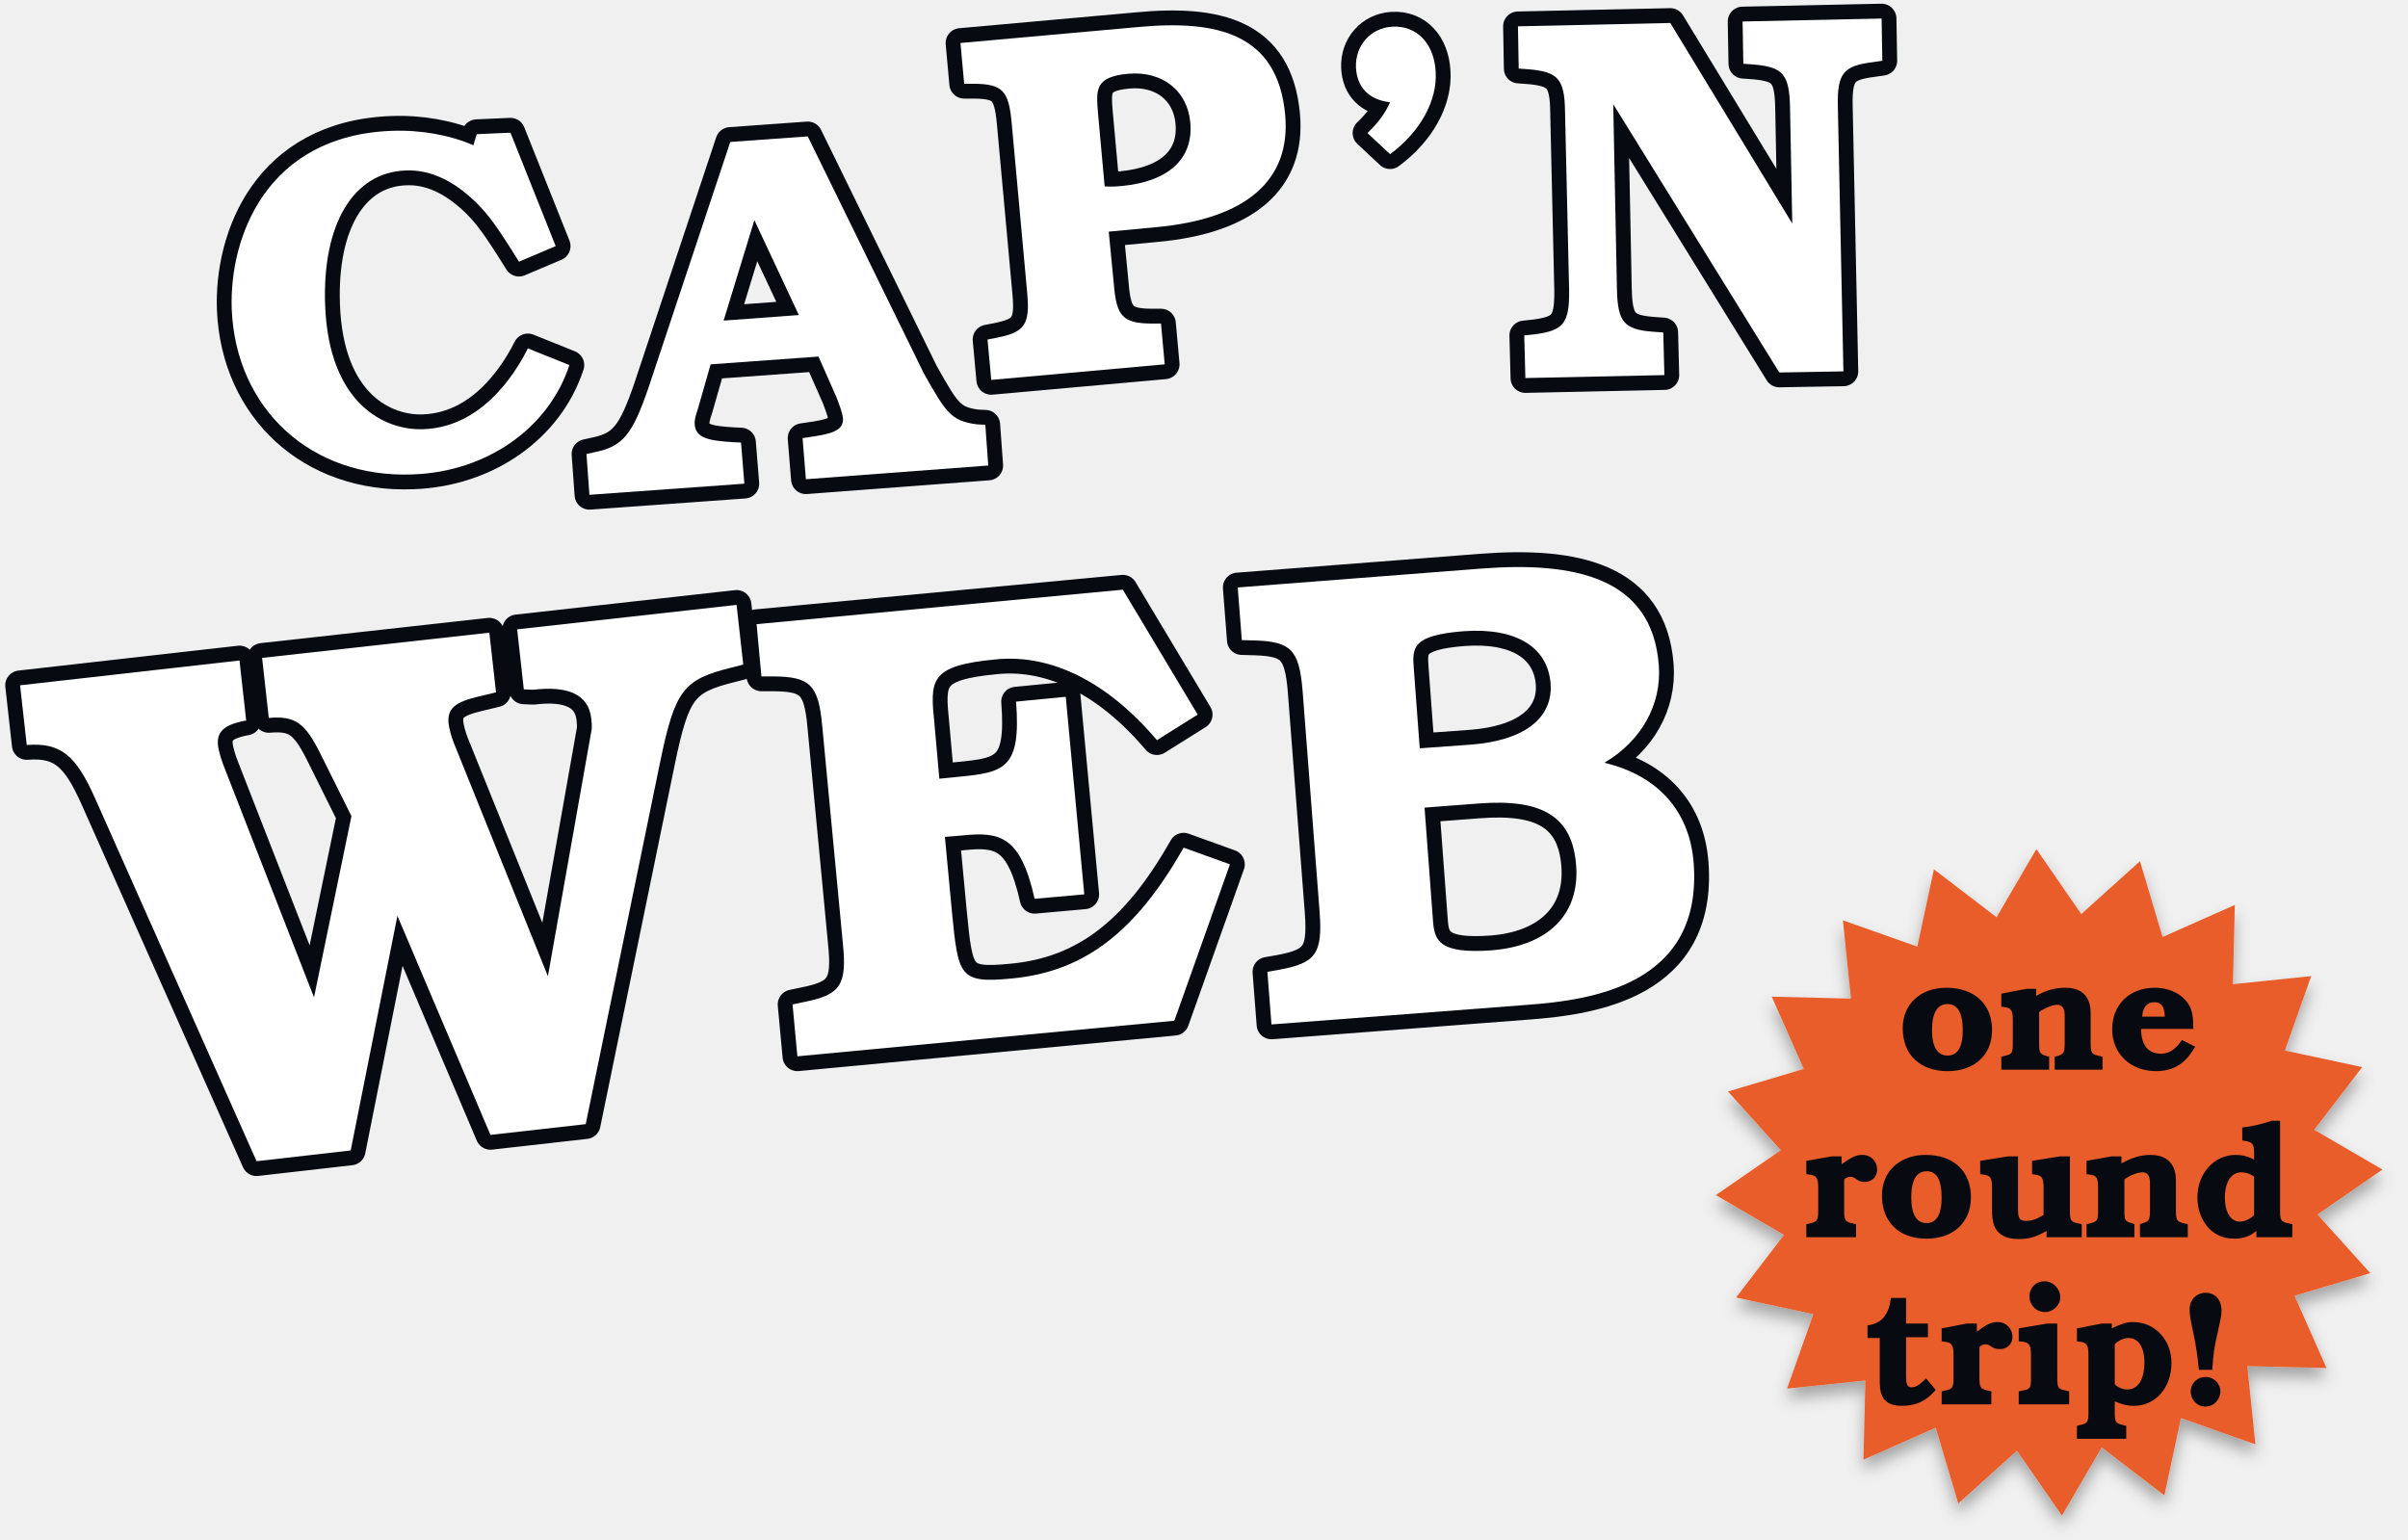
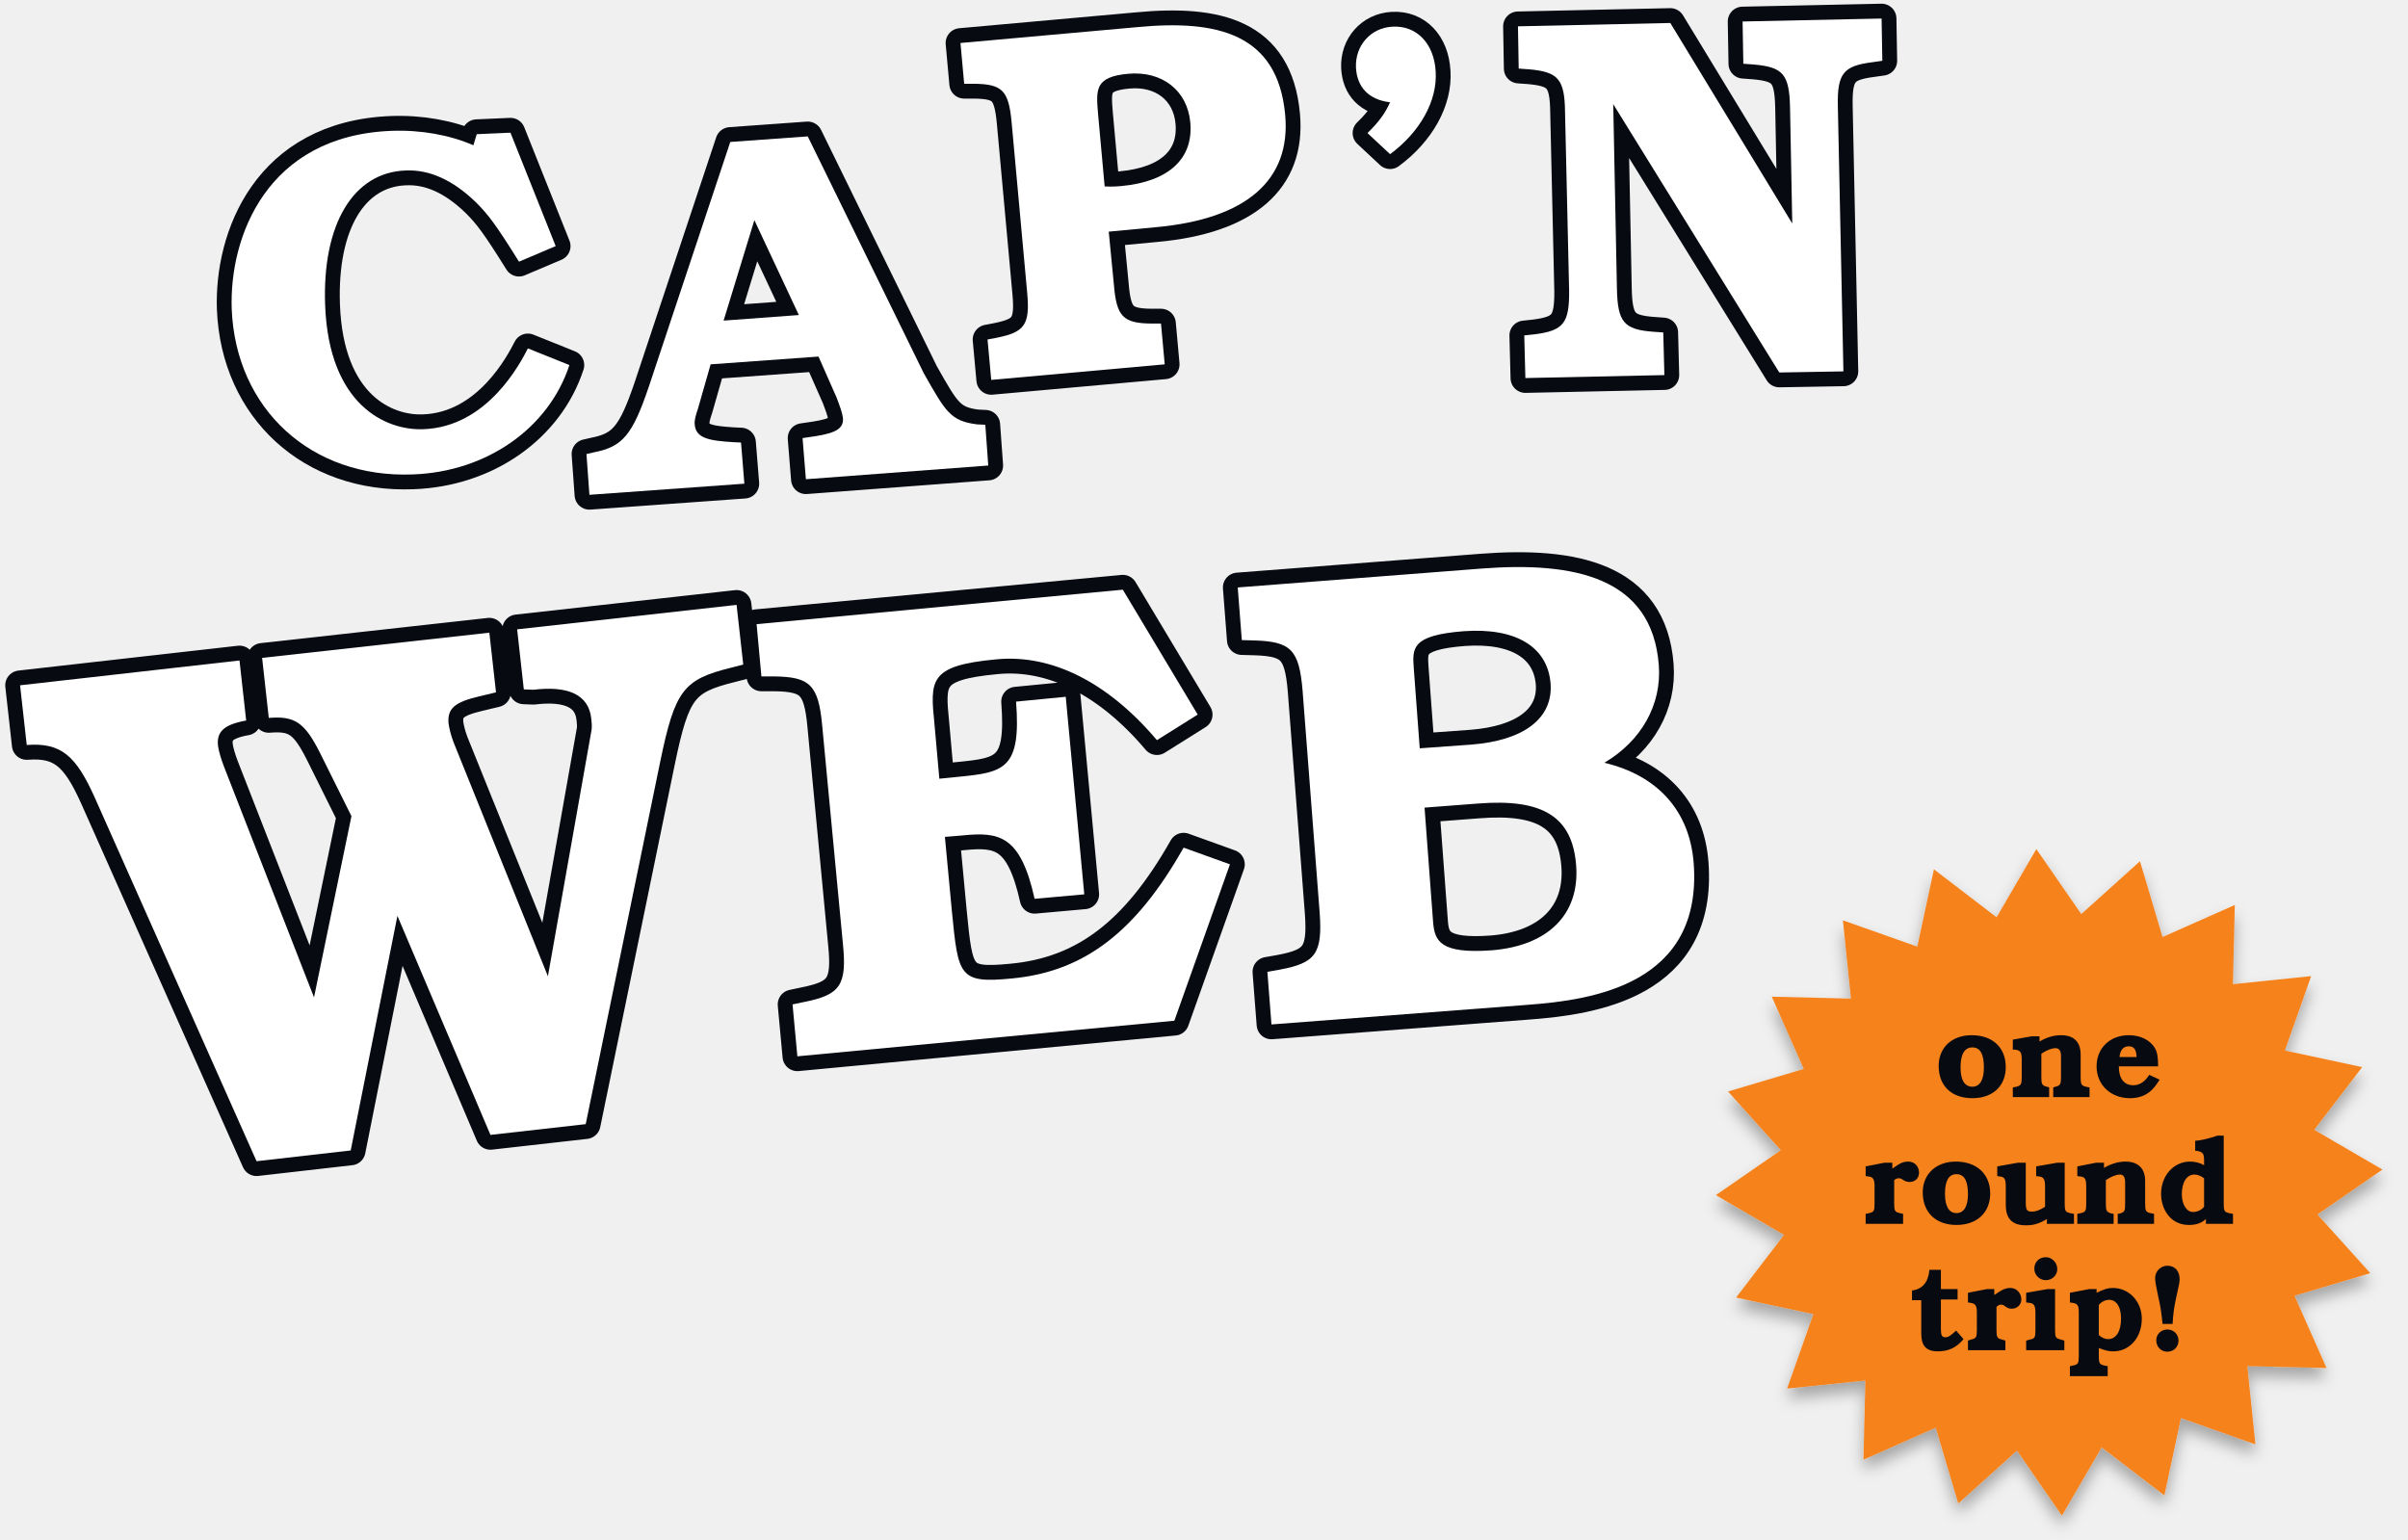
<svg xmlns="http://www.w3.org/2000/svg" viewBox="-243.5 -289.4 648.8 415.4" width="649" height="415" role="img" aria-label="Cap'n Web">
  <defs>
    <filter id="sealshadow" x="-15%" y="-15%" width="140%" height="140%">
      <feDropShadow dx="0" dy="2.7" stdDeviation="2.1" flood-color="#000" flood-opacity="0.32" />
    </filter>
  </defs>
  <g fill="#fff" stroke="#070a11" stroke-width="8" stroke-linejoin="round" paint-order="stroke fill">
    <path d="M-90.3-190.9L-101.5-195.4C-103.4-191.7-112.3-174.2-129.7-173.6C-139.8-173.2-155.2-180.1-156.2-207.1C-157-228.9-148.6-242.9-134.5-243.4C-128-243.7-121.7-240.8-115.5-234.8C-112.2-231.5-110.2-228.9-103.9-218.8L-94-223L-106.2-253.6L-115.3-253.2L-116.2-250.2C-122.6-253-130.5-254.4-138.3-254.1C-172-252.8-182.1-225.4-181.4-206C-180.3-179-159.9-160.3-132.5-161.4C-112.7-162.1-95.9-173.8-90.3-190.9Z" />
    <path d="M22.7-163.8L21.9-174.8L19.7-174.9C12.5-175.8 11.2-178.3 5.3-188.7L-26-252.6L-46.9-251.1L-68.9-185C-73.3-172-76-168.9-83.5-167.4L-85.7-166.9L-84.9-155.9L-43.1-158.9L-44-170L-46.1-170.1C-52.5-170.5-56.3-171.1-56.5-175C-56.6-176.1-56.2-177.4-55.6-179.2L-52.2-191.1L-23.1-193.2L-18.2-182.1C-17.3-179.7-16.7-178.1-16.5-176.6C-16.3-173.9-18.2-172.6-24-171.7L-27.4-171.2L-26.5-160.1ZM-28.4-204.4L-48.7-202.9L-40.4-230Z" />
    <path d="M102.8-258.4C100.8-280.4 84.4-284.1 63.1-282.1L15.2-277.8L16.2-266.8L18.9-266.8C26.5-266.7 28.2-265 29-256.4L33.2-210.4C34-201.8 32.5-199.8 25.1-198.3L22.5-197.8L23.5-186.9L70.3-191.1L69.3-202.1L66.6-202.1C59.1-202.2 57.3-204 56.6-212.5L55.2-226.9L67.9-228.1C92.3-230.3 104.4-240.8 102.8-258.4ZM77.2-256.4C78.1-246.6 71.4-240.4 58.6-239.2C57.4-239.1 56.3-239 54.1-239.1L52.3-258.9C51.8-265.2 51.4-268.7 60.5-269.5C69.6-270.3 76.4-265 77.2-256.4Z" />
    <path d="M143.4-270.1C143-277.6 138.3-282.6 131.7-282.2C125.9-281.9 121.6-277.1 121.9-271.1C122.2-265.9 125.3-262.5 131.1-261.8C129.8-258.9 128.1-256.5 125-253.5L131.1-247.8C139.2-253.8 143.9-262.2 143.4-270.1Z" />
    <path d="M263.9-273L263.7-284.4L226.2-283.6L226.4-272.2L229.2-272C237.1-271.3 238.8-269.4 239-260.4L239.6-229.1L206.7-283.2L165.6-282.3L165.8-270.9L168.6-270.7C176.4-270 178.2-268.1 178.3-259.2L179.4-211.1C179.5-202.2 177.9-200.2 170.1-199.2L167.3-198.9L167.6-187.4L205.1-188.2L204.8-199.7L202-199.9C194.2-200.5 192.5-202.5 192.3-211.4L191.3-261.3L236.1-188.9L253.4-189.2L251.9-260.7C251.7-269.6 253.4-271.6 261.1-272.6Z" />
    <path d="M-43.4-110.1L-45.2-126.2L-104.4-119.6L-102.6-103.4L-100-103.3C-91-104.4-85.1-102.2-84.4-95.5C-84.3-94.6-84.2-93.6-84.3-92.6L-96.1-26L-121.5-89C-122.3-91.1-122.7-92.8-122.9-94.2C-123.3-98.3-121.1-100-114.7-101.5L-110.1-102.6L-111.9-118.7L-173.2-111.9L-171.4-95.7C-164.3-96.3-161.7-94.4-157.6-86.3L-149.1-69.2L-159.2-20.3L-183.5-82.6C-184.3-84.7-184.9-86.7-185.1-88.2C-185.5-91.8-183.7-93.9-177.5-95L-179.3-111.2L-238.5-104.5L-236.7-88.4C-227.4-89.1-223.4-85.5-218.3-74.1L-174.7 23.9L-149.3 21L-136.7-42.3L-111.6 16.8L-85.9 13.9L-65.8-83.9C-61.8-103.3-59.5-106.1-46.5-109.3Z" />
    <path d="M87.9-56.2L75.4-60.7C62.5-37.9 48.5-27.2 29-25.4C14.8-24 14.6-26.1 12.9-43.4L11-63.6L15.8-64C25.7-65 31.4-64 35.2-46.9L48.6-48.1L43.6-101.4L30.2-100.1C31.6-81.9 27-81 14.5-79.8L9.5-79.3L8.2-93.9C7-105.9 6.6-109.8 24.8-111.5C39.9-113 55.1-105.2 68.2-89.7L79.2-96.6L59-130.3L-39.8-121L-38.5-106.9L-35.1-106.9C-25.4-106.8-23.1-104.6-22.1-93.6L-16.5-34.6C-15.4-23.6-17.3-21-26.8-19.1L-30.1-18.4L-28.8-4.4L72.9-14Z" />
    <path d="M213-56.6C211.9-70.6 203.3-80.2 188.9-83.6C198.9-89.5 204.4-99.3 203.6-109.9C201.8-133.8 180.6-137.9 155.8-136L90-130.9L91.1-116.7L94.6-116.6C104.3-116.3 106.6-114.1 107.5-103L112.1-43.2C112.9-32.1 111-29.6 101.4-27.8L98-27.2L99.1-13L168.3-18.3C185.7-19.6 215.5-23.8 213-56.6ZM174.4-105C175.1-95.6 167.2-89.6 153-88.5L139.1-87.5L137.5-109C137.1-114.5 136.8-118 151-119.1C165-120.1 173.6-114.9 174.4-105ZM181.3-55.9C182.3-42.7 173.7-34.2 158.5-33C144.6-32 143.1-35.5 142.7-40.7L140.4-71.5L154.8-72.6C172.4-74 180.3-69 181.3-55.9Z" />
  </g>
  <g transform="translate(308.9 29.6)">
    <g filter="url(#sealshadow)">
-       <path d="M98.8 15.3L77.1 24.8L89.3 45.1L65.7 47.4L71 70.5L47.8 65.4L45.7 88.9L25.3 76.9L16 98.7L0.3 81L-15.3 98.8L-24.8 77.1L-45.1 89.3L-47.4 65.7L-70.5 71L-65.4 47.8L-88.9 45.7L-76.9 25.3L-98.7 16L-81 0.3L-98.8 -15.3L-77.1 -24.8L-89.3 -45.1L-65.7 -47.4L-71 -70.5L-47.8 -65.4L-45.7 -88.9L-25.3 -76.9L-16 -98.7L-0.3 -81L15.3 -98.8L24.8 -77.1L45.1 -89.3L47.4 -65.7L70.5 -71L65.4 -47.8L88.9 -45.7L76.9 -25.3L98.7 -16L81 -0.3Z" transform="rotate(-11) scale(0.9)" fill="#e85d2c" />
+       <path d="M98.8 15.3L77.1 24.8L89.3 45.1L65.7 47.4L71 70.5L47.8 65.4L45.7 88.9L25.3 76.9L16 98.7L0.3 81L-15.3 98.8L-24.8 77.1L-45.1 89.3L-47.4 65.7L-70.5 71L-65.4 47.8L-88.9 45.7L-76.9 25.3L-98.7 16L-81 0.3L-98.8 -15.3L-77.1 -24.8L-89.3 -45.1L-65.7 -47.4L-71 -70.5L-47.8 -65.4L-45.7 -88.9L-25.3 -76.9L-16 -98.7L-0.3 -81L15.3 -98.8L24.8 -77.1L45.1 -89.3L47.4 -65.7L70.5 -71L65.4 -47.8L88.9 -45.7L76.9 -25.3L98.7 -16L81 -0.3Z" transform="rotate(-11) scale(0.9)" fill="#f6821f" />
    </g>
-     <path d="M-15.4-41.1C-15.4-48.1-20.2-52.5-27.7-52.5C-34.7-52.5-39.5-48.1-39.5-41.6C-39.5-34.4-34.8-30-27.4-30C-20.1-30-15.4-34.4-15.4-41.1ZM-23.3-41C-23.3-36.5-24.7-34.2-27.4-34.2C-30.1-34.2-31.6-36.5-31.6-41C-31.6-45.7-30.2-48.1-27.4-48.1C-24.7-48.1-23.3-45.7-23.3-41ZM14.4-30.4L14.4-33.9L13.1-34.2C11.5-34.6 11.2-35 11.2-37.5L11.2-45.6C11.2-51.2 7.6-52.5 4.4-52.5C1.7-52.5-0.7-51.9-3.5-50.3L-3.5-52.2L-6.2-52.2L-12.9-50.9L-12.9-47.4L-12.2-47.3C-10.2-47.1-9.8-46.4-9.8-43.7L-9.8-37.5C-9.8-35-10-34.6-11.7-34.2L-12.9-33.9L-12.9-30.4L0-30.4L0-33.9L-0.8-34.1C-2.5-34.6-2.7-35-2.7-37.5L-2.7-46C-1-47.1 0.9-47.9 2.2-47.9C3.5-47.9 4.2-46.9 4.2-45.1L4.2-37.5C4.2-35 3.9-34.6 2.3-34.1L1.5-33.9L1.5-30.4ZM39.4-36.6L35.8-38.4C34.1-35.8 32.3-34.7 30.1-34.7C26.7-34.7 24.8-37.1 24.8-41.4L38.9-41.4C38.9-44.5 38.6-46.3 37.8-47.7C36.1-50.7 32.6-52.5 28.4-52.5C21.7-52.5 17-47.9 17-41.3C17-34.8 21.9-30 28.8-30C35.2-30 37.7-33.8 39.4-36.6ZM31.2-44.7L25.1-44.7C25.2-47.1 26.4-48.6 28.3-48.6C30.3-48.6 31.1-47.5 31.2-44.7Z" fill="#070a11" />
-     <path d="M-46.4-3.4C-46.4-5.7-48.1-7.4-50.3-7.4C-52.1-7.4-53.1-6.9-56-4.9L-56-7L-58.7-7L-65.5-5.8L-65.5-2.2L-64.7-2.1C-62.8-1.9-62.3-1.2-62.3 1.4L-62.3 7.7C-62.3 10.1-62.6 10.6-64.2 11L-65.5 11.3L-65.5 14.8L-52.1 14.8L-52.1 11.3L-53.4 11C-55 10.6-55.3 10.1-55.3 7.7L-55.3-0.8C-54.7-1.3-54.2-1.5-53.5-1.5C-52.2-1.5-51.9-0.1-49.8-0.1C-47.8-0.1-46.4-1.5-46.4-3.4ZM-21.1 4C-21.1-3-25.8-7.4-33.3-7.4C-40.3-7.4-45.1-3-45.1 3.6C-45.1 10.7-40.5 15.2-33.1 15.2C-25.8 15.2-21.1 10.8-21.1 4ZM-29 4.2C-29 8.6-30.4 11-33 11C-35.8 11-37.2 8.6-37.2 4.1C-37.2-0.6-35.8-3-33-3C-30.3-3-29-0.6-29 4.2ZM8.8 14.8L8.8 11.3L7.5 11C5.8 10.6 5.6 10.1 5.6 7.7L5.6-7L2.9-7L-4.6-5.8L-4.6-2.2L-3.9-2.1C-2-1.9-1.5-1.2-1.5 1.4L-1.5 8.8C-3.5 10-4.8 10.4-6.2 10.4C-7.9 10.4-8.4 9.8-8.4 7.3L-8.4-7L-11.1-7L-18.6-5.8L-18.6-2.2L-17.8-2.1C-15.9-1.9-15.4-1.2-15.4 1.4L-15.4 7.4C-15.4 10-15.4 15.3-8.3 15.3C-5.5 15.3-3.6 14.8-0.7 13.1L-0.7 14.8ZM37.4 14.8L37.4 11.3L36.1 11C34.5 10.6 34.2 10.1 34.2 7.7L34.2-0.5C34.2-6 30.6-7.4 27.4-7.4C24.7-7.4 22.4-6.7 19.5-5.1L19.5-7L16.8-7L10.1-5.8L10.1-2.2L10.9-2.1C12.8-1.9 13.2-1.2 13.2 1.4L13.2 7.7C13.2 10.1 13 10.6 11.3 11L10.1 11.3L10.1 14.8L23 14.8L23 11.3L22.2 11C20.5 10.6 20.3 10.1 20.3 7.7L20.3-0.8C22-2 23.9-2.7 25.2-2.7C26.5-2.7 27.2-1.8 27.2 0.1L27.2 7.7C27.2 10.1 26.9 10.6 25.3 11L24.5 11.3L24.5 14.8ZM65.6 14.8L65.6 11.3L64.2 11C62.6 10.6 62.3 10.2 62.3 7.7L62.3-16.6L60-16.6C57.4-15.7 54.3-15 52.1-14.8L52.1-11.3L52.7-11.2C54.9-10.9 55.3-10.3 55.3-7.7L55.3-6.1C53.8-7 52-7.4 50.3-7.4C44.5-7.4 40-2.4 40 4.1C40 9.4 43.2 15.2 49.9 15.2C52.4 15.2 54.3 14.5 55.9 13.1L55.9 14.8ZM55.3 8.8C54.3 9.9 52.7 10.6 51.4 10.6C49 10.6 47.4 8 47.4 4.2C47.4 0 49.1-2.7 51.8-2.7C53.1-2.7 54.3-2.3 55.3-1.5Z" fill="#070a11" />
-     <path d="M-30.6 56L-33.2 52.9C-35.1 54.8-36 55.3-37.1 55.3C-38.2 55.3-38.6 54.6-38.6 52.3L-38.6 41.8L-32.7 41.8L-32.7 38.1L-38.6 38.1L-38.6 31.2L-42.7 31.2C-43.2 35.7-45.2 38.1-49 38.6L-49 42L-45.7 42L-45.7 53C-45.7 56.1-45.7 60.3-39.8 60.3C-35.9 60.3-33.1 59-30.6 56ZM-9.9 41.7C-9.9 39.5-11.6 37.7-13.8 37.7C-15.6 37.7-16.7 38.2-19.5 40.3L-19.5 38.1L-22.2 38.1L-29 39.4L-29 42.9L-28.2 43C-26.3 43.2-25.8 43.9-25.8 46.6L-25.8 52.8C-25.8 55.3-26.1 55.7-27.7 56.1L-29 56.4L-29 59.9L-15.6 59.9L-15.6 56.4L-16.9 56.1C-18.5 55.7-18.8 55.3-18.8 52.8L-18.8 44.4C-18.2 43.9-17.8 43.7-17.1 43.7C-15.8 43.7-15.5 45-13.3 45C-11.4 45-9.9 43.7-9.9 41.7ZM5.4 59.9L5.4 56.4L4.1 56.1C2.4 55.7 2.2 55.3 2.2 52.8L2.2 38.1L-0.5 38.1L-8.2 39.4L-8.2 42.9L-7.2 43C-5.4 43.2-4.9 43.9-4.9 46.6L-4.9 52.8C-4.9 55.3-5.1 55.8-6.8 56.1L-8.2 56.4L-8.2 59.9ZM3 31C3 28.7 1 26.7-1.2 26.7C-3.6 26.7-5.3 28.4-5.3 30.8C-5.3 33.1-3.5 35-1.1 35C1.1 35 3 33.1 3 31ZM33 48.7C33 42.5 28.5 37.7 22.7 37.7C20.9 37.7 19.7 38.1 16.9 39.4L16.9 38.1L14.2 38.1L7.5 39.4L7.5 42.9L8.2 43C10.2 43.2 10.6 43.9 10.6 46.6L10.6 62.1C10.6 64.5 10.4 65 8.7 65.4L7.5 65.7L7.5 69.2L20.8 69.2L20.8 65.7L19.6 65.4C17.9 65 17.7 64.5 17.7 62.1L17.7 59.1C20.1 60.1 21.3 60.3 22.9 60.3C28.7 60.3 33 55.4 33 48.7ZM25.7 48.6C25.7 53.2 24 55.9 21 55.9C19.9 55.9 18.5 55.3 17.7 54.5L17.7 43.7C18.6 42.7 20.1 42 21.4 42C24.1 42 25.7 44.5 25.7 48.6ZM46.2 56.5C46.2 54.2 44.4 52.5 42.2 52.5C40 52.5 38.2 54.2 38.2 56.4C38.2 58.7 39.9 60.5 42.2 60.5C44.4 60.5 46.1 58.7 46.2 56.5ZM46.5 34.6C46.5 31.7 44.8 29.8 42.2 29.8C39.8 29.8 37.9 31.7 37.9 34.1C37.9 35.6 38 36.6 38.9 40.6C39.6 44 40 46.5 40.4 50.6L44 50.6C44.3 46.4 44.5 44.6 45.5 40.4C46.3 36.7 46.5 35.8 46.5 34.6Z" fill="#070a11" />
+     <path d="M-11.7-31.1C-11.7-36.4-15.3-39.7-20.9-39.7C-26.2-39.7-29.8-36.4-29.8-31.4C-29.8-26-26.3-22.7-20.7-22.7C-15.2-22.7-11.7-26-11.7-31.1ZM-17.6-31C-17.6-27.6-18.7-25.8-20.7-25.8C-22.8-25.8-23.9-27.6-23.9-31C-23.9-34.6-22.8-36.4-20.7-36.4C-18.6-36.4-17.6-34.6-17.6-31ZM10.9-23L10.9-25.6L9.9-25.8C8.7-26.1 8.5-26.5 8.5-28.3L8.5-34.5C8.5-38.7 5.7-39.7 3.3-39.7C1.3-39.7-0.5-39.2-2.6-38L-2.6-39.4L-4.7-39.4L-9.8-38.5L-9.8-35.8L-9.2-35.8C-7.7-35.6-7.4-35.1-7.4-33.1L-7.4-28.3C-7.4-26.5-7.6-26.1-8.8-25.8L-9.8-25.6L-9.8-23L0-23L0-25.6L-0.6-25.8C-1.9-26.1-2.1-26.5-2.1-28.3L-2.1-34.7C-0.8-35.6 0.7-36.2 1.7-36.2C2.7-36.2 3.2-35.5 3.2-34.1L3.2-28.3C3.2-26.5 3-26.1 1.7-25.8L1.1-25.6L1.1-23ZM29.8-27.7L27-29C25.8-27.1 24.4-26.2 22.7-26.2C20.2-26.2 18.8-28 18.8-31.3L29.4-31.3C29.4-33.6 29.2-35 28.6-36.1C27.3-38.4 24.6-39.7 21.5-39.7C16.4-39.7 12.8-36.2 12.8-31.3C12.8-26.3 16.6-22.7 21.8-22.7C26.6-22.7 28.5-25.6 29.8-27.7ZM23.6-33.8L19-33.8C19.1-35.6 20-36.7 21.4-36.7C22.9-36.7 23.5-35.9 23.6-33.8Z" fill="#070a11" />
+     <path d="M-35.1-2.6C-35.1-4.3-36.3-5.6-38-5.6C-39.4-5.6-40.2-5.2-42.3-3.7L-42.3-5.3L-44.4-5.3L-49.5-4.3L-49.5-1.7L-48.9-1.6C-47.5-1.5-47.1-0.9-47.1 1.1L-47.1 5.8C-47.1 7.7-47.3 8-48.5 8.3L-49.5 8.5L-49.5 11.2L-39.4 11.2L-39.4 8.5L-40.3 8.3C-41.6 8-41.8 7.7-41.8 5.8L-41.8-0.6C-41.3-1-41-1.1-40.5-1.1C-39.5-1.1-39.3-0.1-37.6-0.1C-36.2-0.1-35.1-1.1-35.1-2.6ZM-15.9 3C-15.9-2.2-19.5-5.6-25.2-5.6C-30.5-5.6-34.1-2.2-34.1 2.7C-34.1 8.1-30.6 11.5-25 11.5C-19.5 11.5-15.9 8.2-15.9 3ZM-21.9 3.2C-21.9 6.5-23 8.3-25 8.3C-27 8.3-28.1 6.5-28.1 3.1C-28.1-0.4-27.1-2.2-25-2.2C-22.9-2.2-21.9-0.4-21.9 3.2ZM6.7 11.2L6.7 8.5L5.6 8.3C4.4 8 4.2 7.7 4.2 5.8L4.2-5.3L2.2-5.3L-3.5-4.3L-3.5-1.7L-2.9-1.6C-1.5-1.5-1.1-0.9-1.1 1.1L-1.1 6.6C-2.7 7.6-3.6 7.9-4.7 7.9C-6 7.9-6.3 7.4-6.3 5.5L-6.3-5.3L-8.4-5.3L-14-4.3L-14-1.7L-13.5-1.6C-12-1.5-11.7-0.9-11.7 1.1L-11.7 5.6C-11.7 7.6-11.7 11.6-6.3 11.6C-4.2 11.6-2.8 11.2-0.6 9.9L-0.6 11.2ZM28.3 11.2L28.3 8.5L27.3 8.3C26.1 8 25.9 7.7 25.9 5.8L25.9-0.4C25.9-4.5 23.1-5.6 20.7-5.6C18.7-5.6 16.9-5.1 14.8-3.9L14.8-5.3L12.7-5.3L7.6-4.3L7.6-1.7L8.2-1.6C9.7-1.5 10-0.9 10 1.1L10 5.8C10 7.7 9.8 8 8.6 8.3L7.6 8.5L7.6 11.2L17.4 11.2L17.4 8.5L16.8 8.4C15.5 8 15.3 7.7 15.3 5.8L15.3-0.6C16.6-1.5 18.1-2.1 19.1-2.1C20.1-2.1 20.5-1.3 20.5 0L20.5 5.8C20.5 7.7 20.4 8 19.1 8.4L18.5 8.5L18.5 11.2ZM49.6 11.2L49.6 8.5L48.5 8.3C47.3 8 47.1 7.7 47.1 5.8L47.1-12.6L45.4-12.6C43.4-11.9 41-11.3 39.4-11.2L39.4-8.5L39.8-8.5C41.5-8.2 41.8-7.8 41.8-5.8L41.8-4.6C40.7-5.3 39.3-5.6 38-5.6C33.6-5.6 30.2-1.8 30.2 3.1C30.2 7.1 32.6 11.5 37.7 11.5C39.7 11.5 41.1 11 42.3 9.9L42.3 11.2ZM41.8 6.6C41.1 7.5 39.9 8 38.8 8C37.1 8 35.8 6 35.8 3.2C35.8 0 37.1-2.1 39.2-2.1C40.1-2.1 41-1.7 41.8-1.1Z" fill="#070a11" />
+     <path d="M-23.1 42.3L-25.1 40C-26.6 41.4-27.2 41.8-28 41.8C-28.9 41.8-29.2 41.3-29.2 39.6L-29.2 31.6L-24.7 31.6L-24.7 28.8L-29.2 28.8L-29.2 23.6L-32.3 23.6C-32.6 27-34.2 28.8-37 29.2L-37 31.8L-34.5 31.8L-34.5 40.1C-34.5 42.4-34.5 45.6-30.1 45.6C-27.1 45.6-25 44.6-23.1 42.3ZM-7.5 31.6C-7.5 29.9-8.8 28.5-10.4 28.5C-11.8 28.5-12.6 28.9-14.8 30.4L-14.8 28.8L-16.8 28.8L-21.9 29.8L-21.9 32.4L-21.3 32.5C-19.9 32.7-19.5 33.2-19.5 35.2L-19.5 39.9C-19.5 41.8-19.7 42.1-21 42.4L-21.9 42.7L-21.9 45.3L-11.8 45.3L-11.8 42.7L-12.8 42.4C-14 42.1-14.2 41.8-14.2 39.9L-14.2 33.6C-13.8 33.2-13.4 33-12.9 33C-11.9 33-11.7 34.1-10.1 34.1C-8.6 34.1-7.5 33-7.5 31.6ZM4.1 45.3L4.1 42.7L3.1 42.4C1.8 42.1 1.6 41.8 1.6 39.9L1.6 28.8L-0.4 28.8L-6.2 29.8L-6.2 32.4L-5.5 32.5C-4.1 32.6-3.7 33.2-3.7 35.2L-3.7 39.9C-3.7 41.8-3.9 42.2-5.1 42.4L-6.2 42.7L-6.2 45.3ZM2.2 23.4C2.2 21.7 0.8 20.2-0.9 20.2C-2.7 20.2-4 21.5-4 23.3C-4 25-2.6 26.4-0.9 26.4C0.8 26.4 2.2 25.1 2.2 23.4ZM25 36.8C25 32.2 21.6 28.5 17.2 28.5C15.8 28.5 14.9 28.8 12.8 29.8L12.8 28.8L10.8 28.8L5.6 29.8L5.6 32.4L6.2 32.5C7.7 32.7 8 33.2 8 35.2L8 46.9C8 48.8 7.8 49.1 6.6 49.4L5.6 49.6L5.6 52.3L15.8 52.3L15.8 49.6L14.8 49.4C13.6 49.1 13.4 48.8 13.4 46.9L13.4 44.7C15.2 45.4 16.1 45.6 17.3 45.6C21.7 45.6 25 41.9 25 36.8ZM19.4 36.7C19.4 40.2 18.1 42.3 15.9 42.3C15 42.3 14 41.8 13.4 41.2L13.4 33.1C14.1 32.2 15.2 31.7 16.2 31.7C18.2 31.7 19.4 33.7 19.4 36.7ZM34.9 42.7C34.9 41 33.6 39.7 31.9 39.7C30.2 39.7 28.9 41 28.9 42.6C28.9 44.4 30.2 45.7 31.9 45.7C33.6 45.7 34.9 44.4 34.9 42.7ZM35.2 26.1C35.2 23.9 33.9 22.5 31.9 22.5C30.1 22.5 28.6 24 28.6 25.8C28.6 26.9 28.8 27.7 29.4 30.7C30 33.2 30.3 35.2 30.6 38.2L33.3 38.2C33.5 35.1 33.7 33.7 34.4 30.5C35 27.8 35.2 27.1 35.2 26.1Z" fill="#070a11" />
  </g>
</svg>
